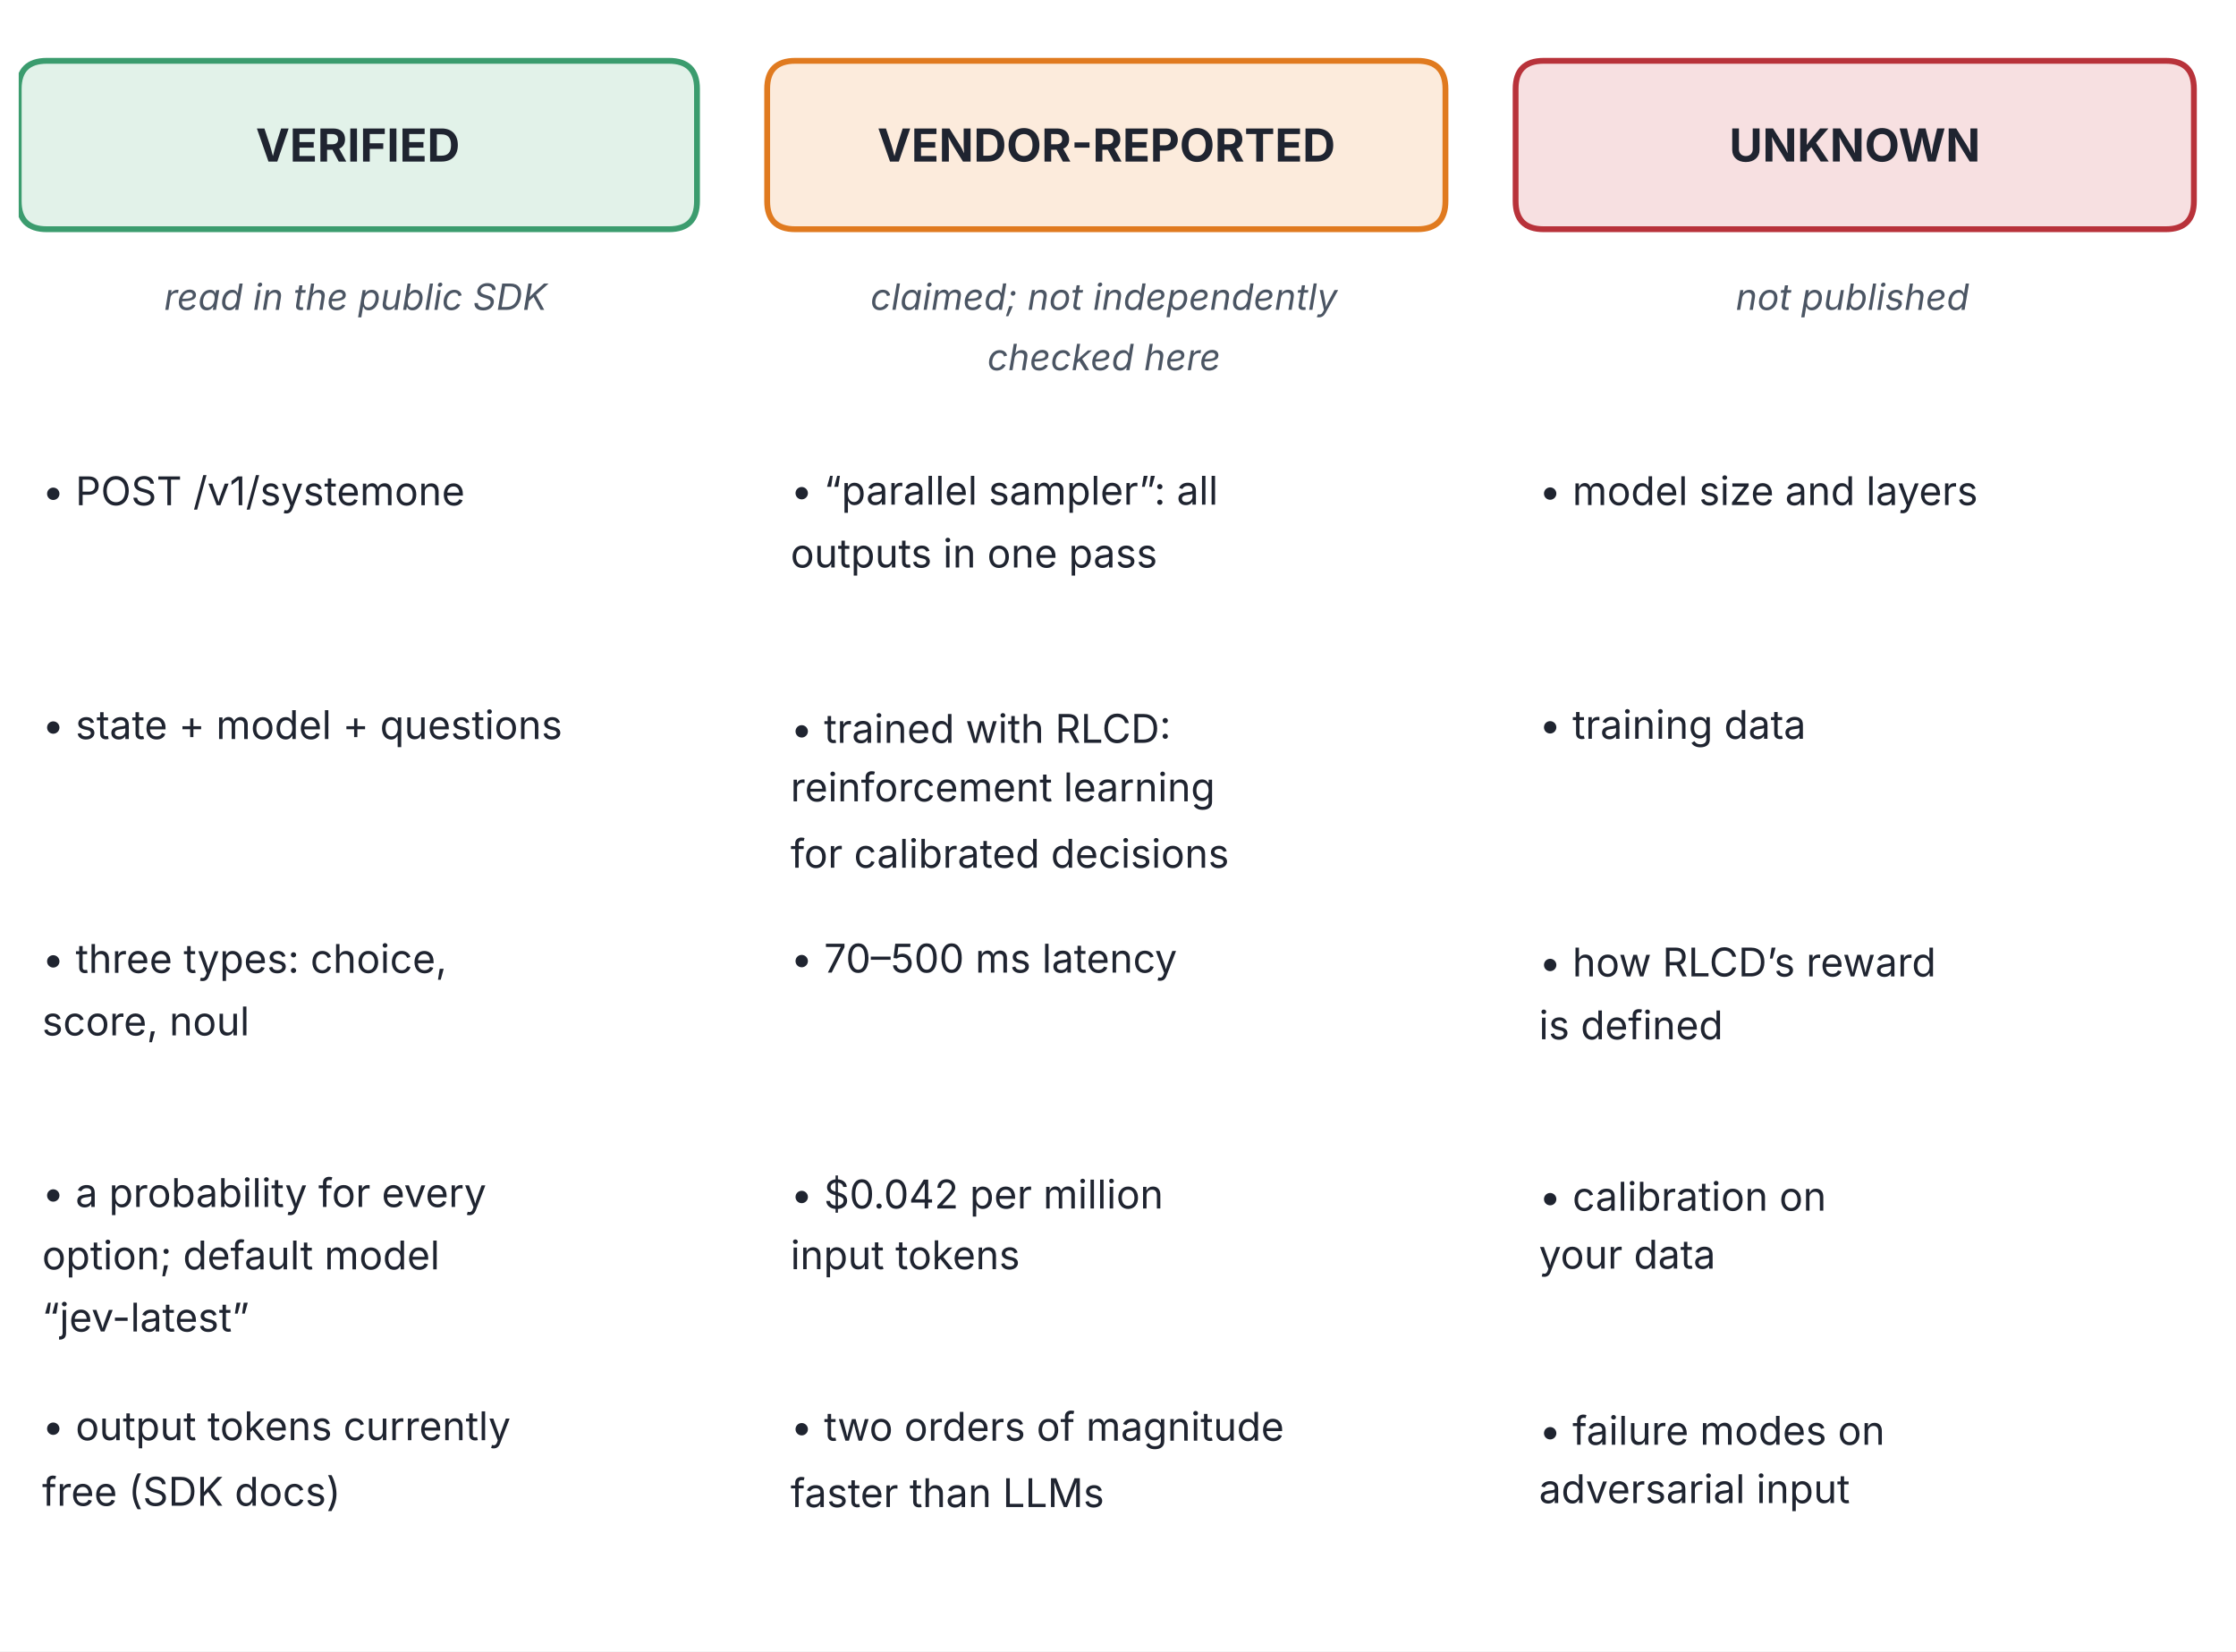
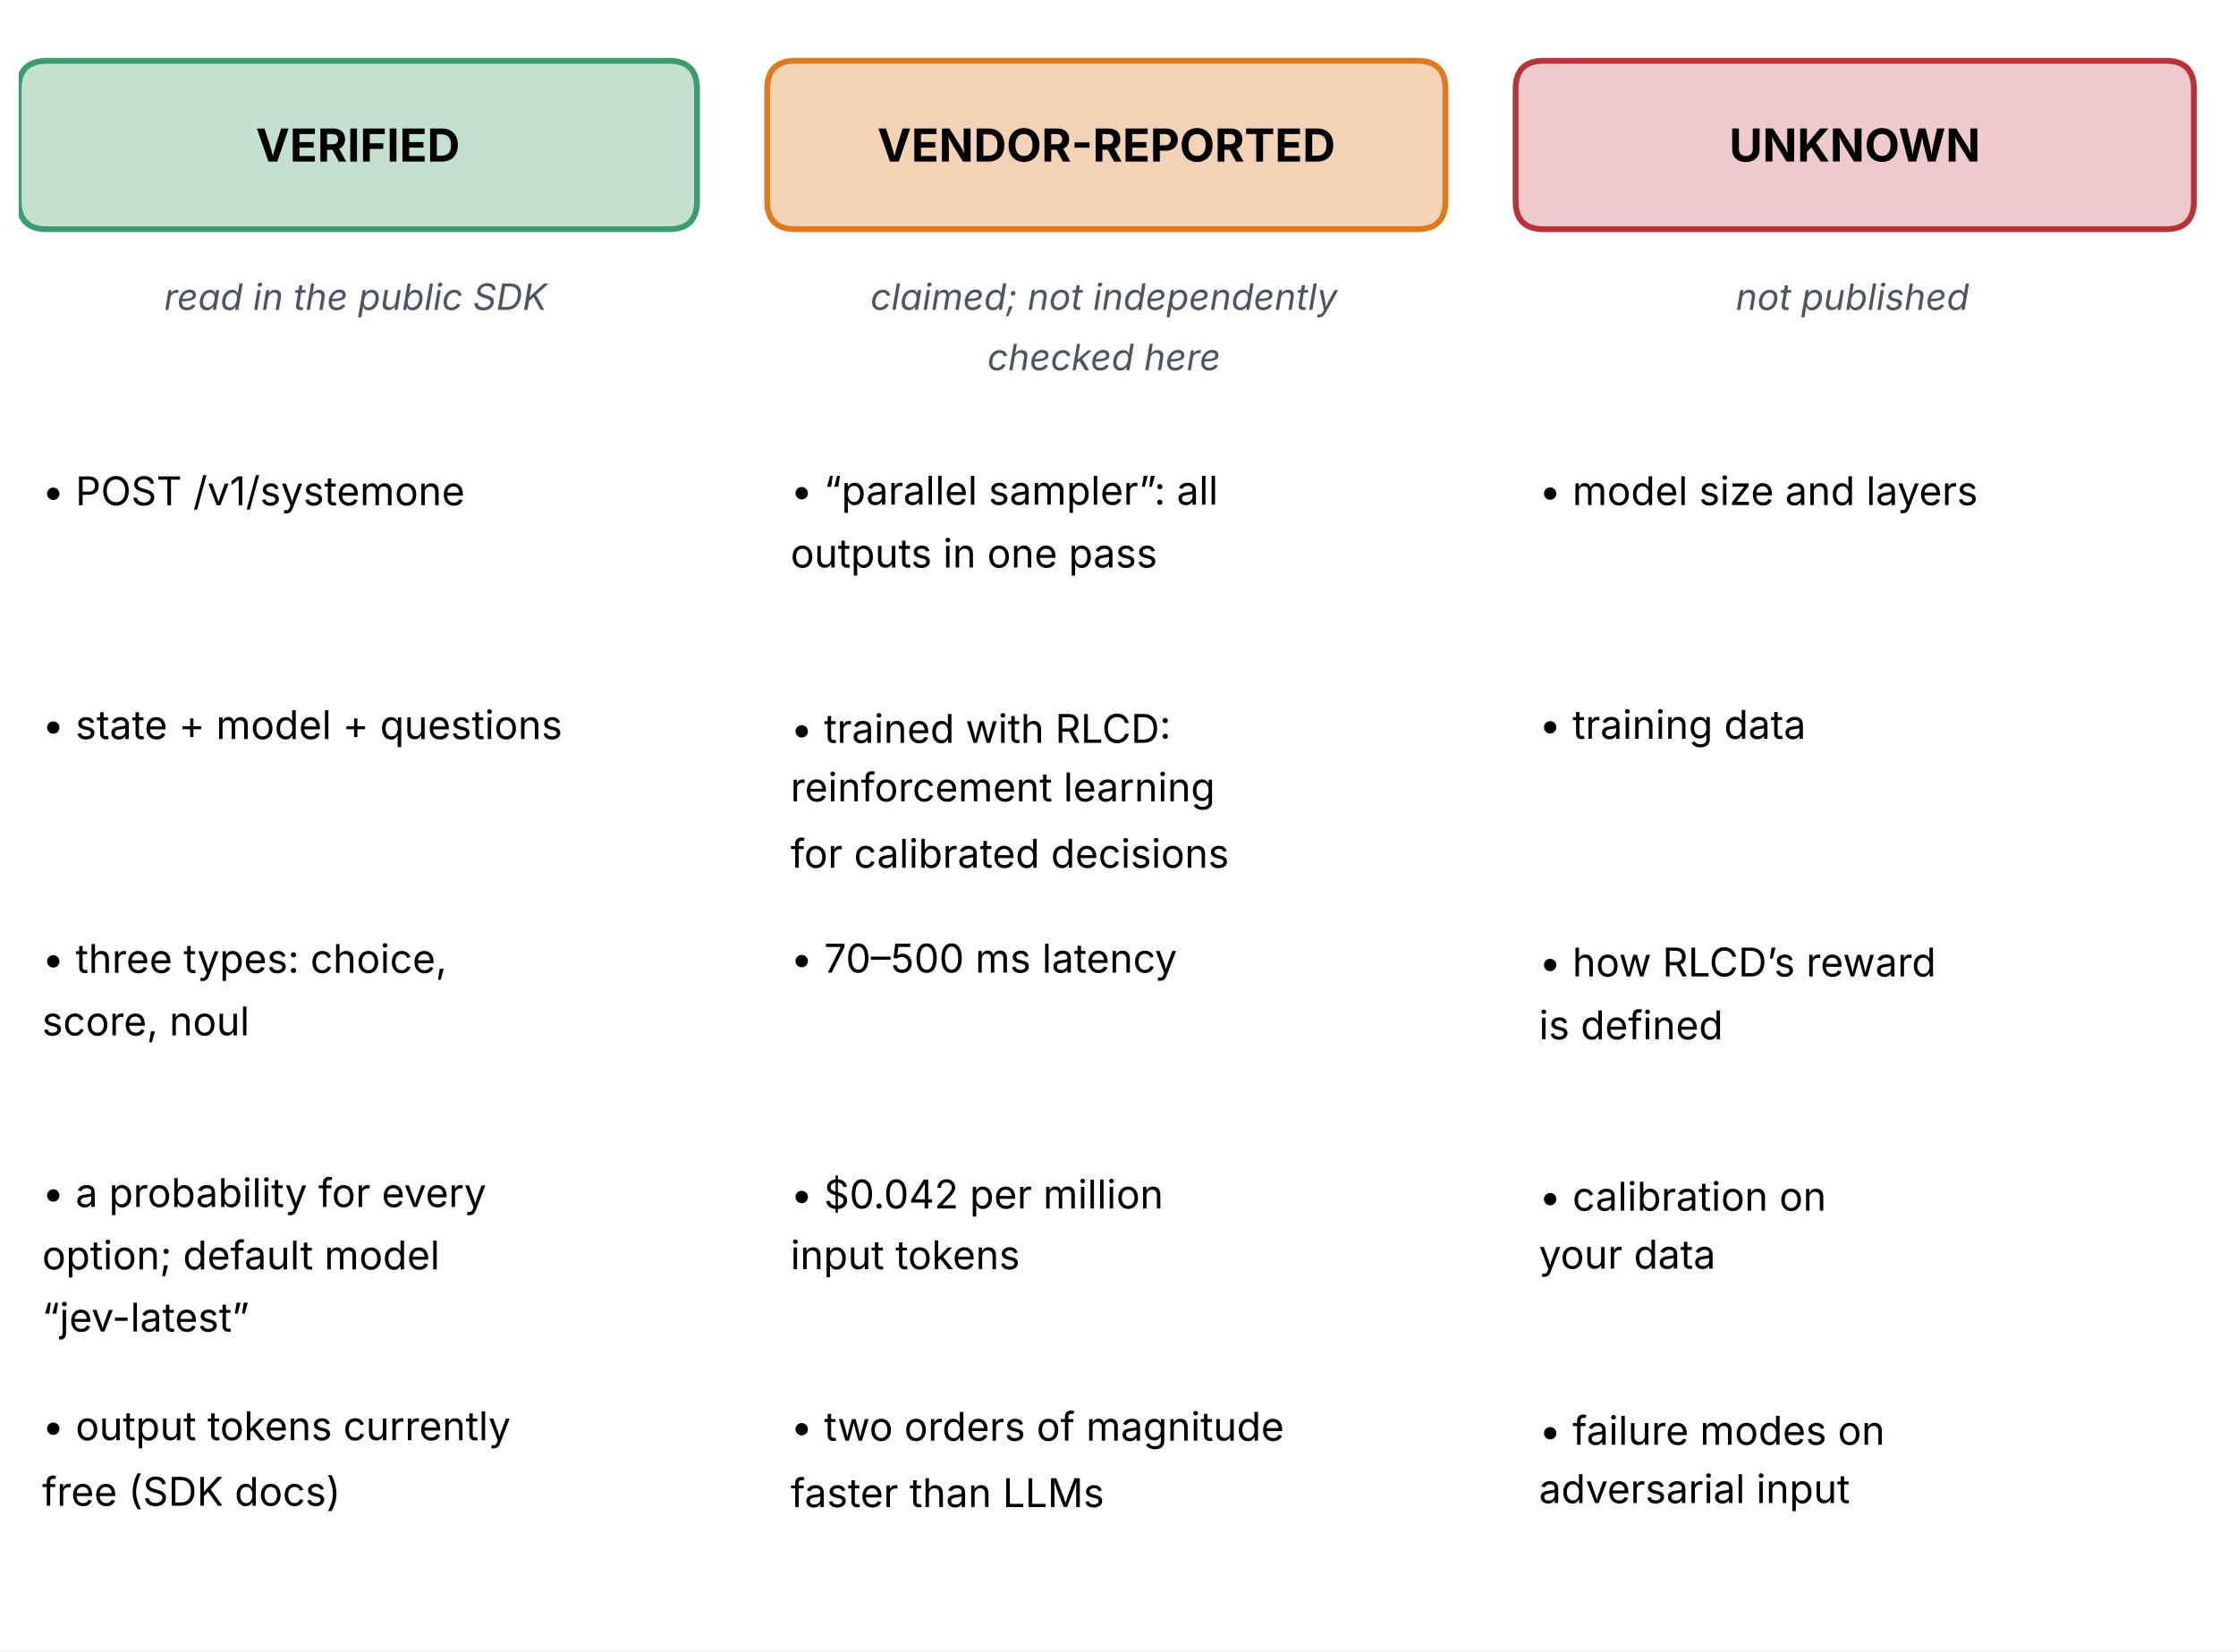
<svg xmlns="http://www.w3.org/2000/svg" width="344.16pt" height="254.16pt" viewBox="0 0 344.16 254.16" version="1.1">
  <defs>
    <style type="text/css">*{stroke-linejoin: round; stroke-linecap: butt}</style>
  </defs>
  <g id="figure_1">
    <g id="patch_1">
      <path d="M 0 254.16  L 344.16 254.16  L 344.16 0  L 0 0  z " style="fill: #ffffff" />
    </g>
    <g id="axes_1">
      <g id="patch_2">
-         <path d="M 7.2 35.28  L 102.96 35.28  Q 107.28 35.28 107.28 30.96  L 107.28 13.68  Q 107.28 9.36 102.96 9.36  L 7.2 9.36  Q 2.88 9.36 2.88 13.68  L 2.88 30.96  Q 2.88 35.28 7.2 35.28  z " clip-path="url(#p22c44294fd)" style="fill: #e2f2e9; stroke: #3b9c6e; stroke-width: 0.9; stroke-linejoin: miter" />
+         <path d="M 7.2 35.28  L 102.96 35.28  Q 107.28 35.28 107.28 30.96  L 107.28 13.68  Q 107.28 9.36 102.96 9.36  L 7.2 9.36  Q 2.88 9.36 2.88 13.68  L 2.88 30.96  Q 2.88 35.28 7.2 35.28  z " clip-path="url(#p3f09f31387)" style="fill: #c4e1d0; stroke: #3b9c6e; stroke-width: 0.9; stroke-linejoin: miter" />
      </g>
      <g id="patch_3">
-         <path d="M 122.4 35.28  L 218.16 35.28  Q 222.48 35.28 222.48 30.96  L 222.48 13.68  Q 222.48 9.36 218.16 9.36  L 122.4 9.36  Q 118.08 9.36 118.08 13.68  L 118.08 30.96  Q 118.08 35.28 122.4 35.28  z " clip-path="url(#p22c44294fd)" style="fill: #fcebdc; stroke: #e07a1f; stroke-width: 0.9; stroke-linejoin: miter" />
+         <path d="M 122.4 35.28  L 218.16 35.28  Q 222.48 35.28 222.48 30.96  L 222.48 13.68  Q 222.48 9.36 218.16 9.36  L 122.4 9.36  Q 118.08 9.36 118.08 13.68  L 118.08 30.96  Q 118.08 35.28 122.4 35.28  z " clip-path="url(#p3f09f31387)" style="fill: #f3d2b6; stroke: #e07a1f; stroke-width: 0.9; stroke-linejoin: miter" />
      </g>
      <g id="patch_4">
-         <path d="M 237.6 35.28  L 333.36 35.28  Q 337.68 35.28 337.68 30.96  L 337.68 13.68  Q 337.68 9.36 333.36 9.36  L 237.6 9.36  Q 233.28 9.36 233.28 13.68  L 233.28 30.96  Q 233.28 35.28 237.6 35.28  z " clip-path="url(#p22c44294fd)" style="fill: #f7e0e1; stroke: #b8323a; stroke-width: 0.9; stroke-linejoin: miter" />
+         <path d="M 237.6 35.28  L 333.36 35.28  Q 337.68 35.28 337.68 30.96  L 337.68 13.68  Q 337.68 9.36 333.36 9.36  L 237.6 9.36  Q 233.28 9.36 233.28 13.68  L 233.28 30.96  Q 233.28 35.28 237.6 35.28  z " clip-path="url(#p3f09f31387)" style="fill: #f0caca; stroke: #b8323a; stroke-width: 0.9; stroke-linejoin: miter" />
      </g>
      <g id="text_1">
-         <text style="font-weight: 700; font-size: 7px; font-family: 'Inter'; text-anchor: middle; fill: #1f2430" x="55.08" y="24.866" transform="rotate(-0 55.08 24.86625)">VERIFIED</text>
+         <text style="font-weight: 700; font-size: 7px; font-family: 'Inter'; text-anchor: middle" x="55.08" y="24.866" transform="rotate(-0 55.08 24.86625)">VERIFIED</text>
      </g>
      <g id="text_2">
        <text style="font-style: italic; font-size: 5.6px; font-family: 'Inter'; text-anchor: middle; fill: #4b5563" x="54.72" y="47.697" transform="rotate(-0 54.72 47.69682)">read in the public SDK</text>
      </g>
      <g id="text_3">
-         <text style="font-size: 6.1px; font-family: 'Inter'; text-anchor: start; fill: #1f2430" x="6.48" y="77.766" transform="rotate(-0 6.48 77.76643)">• POST /v1/systemone</text>
+         <text style="font-size: 6.1px; font-family: 'Inter'; text-anchor: start" x="6.48" y="77.766" transform="rotate(-0 6.48 77.76643)">• POST /v1/systemone</text>
      </g>
      <g id="text_4">
-         <text style="font-size: 6.1px; font-family: 'Inter'; text-anchor: start; fill: #1f2430" x="6.48" y="113.747" transform="rotate(-0 6.48 113.7469)">• state + model + questions</text>
+         <text style="font-size: 6.1px; font-family: 'Inter'; text-anchor: start" x="6.48" y="113.747" transform="rotate(-0 6.48 113.7469)">• state + model + questions</text>
      </g>
      <g id="text_5">
-         <text style="font-size: 6.1px; font-family: 'Inter'; fill: #1f2430" transform="translate(6.48 149.735)">• three types: choice,</text>
-         <text style="font-size: 6.1px; font-family: 'Inter'; fill: #1f2430" transform="translate(6.48 159.3567)">score, noul</text>
+         <text style="font-size: 6.1px; font-family: 'Inter'" transform="translate(6.48 149.735)">• three types: choice,</text>
+         <text style="font-size: 6.1px; font-family: 'Inter'" transform="translate(6.48 159.3567)">score, noul</text>
      </g>
      <g id="text_6">
-         <text style="font-size: 6.1px; font-family: 'Inter'; fill: #1f2430" transform="translate(6.48 185.7664)">• a probability for every</text>
-         <text style="font-size: 6.1px; font-family: 'Inter'; fill: #1f2430" transform="translate(6.48 195.3733)">option; default model</text>
-         <text style="font-size: 6.1px; font-family: 'Inter'; fill: #1f2430" transform="translate(6.48 204.9369)">“jev-latest”</text>
+         <text style="font-size: 6.1px; font-family: 'Inter'" transform="translate(6.48 185.7664)">• a probability for every</text>
+         <text style="font-size: 6.1px; font-family: 'Inter'" transform="translate(6.48 195.3733)">option; default model</text>
+         <text style="font-size: 6.1px; font-family: 'Inter'" transform="translate(6.48 204.9369)">“jev-latest”</text>
      </g>
      <g id="text_7">
-         <text style="font-size: 6.1px; font-family: 'Inter'; fill: #1f2430" transform="translate(6.48 221.6621)">• output tokens currently</text>
-         <text style="font-size: 6.1px; font-family: 'Inter'; fill: #1f2430" transform="translate(6.48 231.7517)">free (SDK docs)</text>
+         <text style="font-size: 6.1px; font-family: 'Inter'" transform="translate(6.48 221.6621)">• output tokens currently</text>
+         <text style="font-size: 6.1px; font-family: 'Inter'" transform="translate(6.48 231.7517)">free (SDK docs)</text>
      </g>
      <g id="text_8">
-         <text style="font-weight: 700; font-size: 7px; font-family: 'Inter'; text-anchor: middle; fill: #1f2430" x="170.28" y="24.866" transform="rotate(-0 170.28 24.86625)">VENDOR-REPORTED</text>
+         <text style="font-weight: 700; font-size: 7px; font-family: 'Inter'; text-anchor: middle" x="170.28" y="24.866" transform="rotate(-0 170.28 24.86625)">VENDOR-REPORTED</text>
      </g>
      <g id="text_9">
        <text style="font-style: italic; font-size: 5.6px; font-family: 'Inter'; fill: #4b5563" transform="translate(133.9781 47.68588)">claimed; not independently</text>
        <text style="font-style: italic; font-size: 5.6px; font-family: 'Inter'; fill: #4b5563" transform="translate(151.9724 56.97696)">checked here</text>
      </g>
      <g id="text_10">
-         <text style="font-size: 6.1px; font-family: 'Inter'; fill: #1f2430" transform="translate(121.68 77.67398)">• “parallel sampler”: all</text>
-         <text style="font-size: 6.1px; font-family: 'Inter'; fill: #1f2430" transform="translate(121.68 87.34188)">outputs in one pass</text>
+         <text style="font-size: 6.1px; font-family: 'Inter'" transform="translate(121.68 77.67398)">• “parallel sampler”: all</text>
+         <text style="font-size: 6.1px; font-family: 'Inter'" transform="translate(121.68 87.34188)">outputs in one pass</text>
      </g>
      <g id="text_11">
-         <text style="font-size: 6.1px; font-family: 'Inter'; fill: #1f2430" transform="translate(121.68 114.3307)">• trained with RLCD:</text>
-         <text style="font-size: 6.1px; font-family: 'Inter'; fill: #1f2430" transform="translate(121.68 123.3376)">reinforcement learning</text>
-         <text style="font-size: 6.1px; font-family: 'Inter'; fill: #1f2430" transform="translate(121.68 133.5521)">for calibrated decisions</text>
+         <text style="font-size: 6.1px; font-family: 'Inter'" transform="translate(121.68 114.3307)">• trained with RLCD:</text>
+         <text style="font-size: 6.1px; font-family: 'Inter'" transform="translate(121.68 123.3376)">reinforcement learning</text>
+         <text style="font-size: 6.1px; font-family: 'Inter'" transform="translate(121.68 133.5521)">for calibrated decisions</text>
      </g>
      <g id="text_12">
-         <text style="font-size: 6.1px; font-family: 'Inter'; text-anchor: start; fill: #1f2430" x="121.68" y="149.692" transform="rotate(-0 121.68 149.6921)">• 70–500 ms latency</text>
+         <text style="font-size: 6.1px; font-family: 'Inter'; text-anchor: start" x="121.68" y="149.692" transform="rotate(-0 121.68 149.6921)">• 70–500 ms latency</text>
      </g>
      <g id="text_13">
-         <text style="font-size: 6.1px; font-family: 'Inter'; fill: #1f2430" transform="translate(121.68 185.999)">• $0.042 per million</text>
-         <text style="font-size: 6.1px; font-family: 'Inter'; fill: #1f2430" transform="translate(121.68 195.3419)">input tokens</text>
+         <text style="font-size: 6.1px; font-family: 'Inter'" transform="translate(121.68 185.999)">• $0.042 per million</text>
+         <text style="font-size: 6.1px; font-family: 'Inter'" transform="translate(121.68 195.3419)">input tokens</text>
      </g>
      <g id="text_14">
-         <text style="font-size: 6.1px; font-family: 'Inter'; fill: #1f2430" transform="translate(121.68 221.7426)">• two orders of magnitude</text>
-         <text style="font-size: 6.1px; font-family: 'Inter'; fill: #1f2430" transform="translate(121.68 231.9571)">faster than LLMs</text>
+         <text style="font-size: 6.1px; font-family: 'Inter'" transform="translate(121.68 221.7426)">• two orders of magnitude</text>
+         <text style="font-size: 6.1px; font-family: 'Inter'" transform="translate(121.68 231.9571)">faster than LLMs</text>
      </g>
      <g id="text_15">
-         <text style="font-weight: 700; font-size: 7px; font-family: 'Inter'; text-anchor: middle; fill: #1f2430" x="285.48" y="24.865" transform="rotate(-0 285.48 24.86461)">UNKNOWN</text>
+         <text style="font-weight: 700; font-size: 7px; font-family: 'Inter'; text-anchor: middle" x="285.48" y="24.865" transform="rotate(-0 285.48 24.86461)">UNKNOWN</text>
      </g>
      <g id="text_16">
        <text style="font-style: italic; font-size: 5.6px; font-family: 'Inter'; text-anchor: middle; fill: #4b5563" x="285.12" y="47.697" transform="rotate(-0 285.12 47.69682)">not published</text>
      </g>
      <g id="text_17">
-         <text style="font-size: 6.1px; font-family: 'Inter'; text-anchor: start; fill: #1f2430" x="236.88" y="77.735" transform="rotate(-0 236.88 77.73498)">• model size and layers</text>
+         <text style="font-size: 6.1px; font-family: 'Inter'; text-anchor: start" x="236.88" y="77.735" transform="rotate(-0 236.88 77.73498)">• model size and layers</text>
      </g>
      <g id="text_18">
-         <text style="font-size: 6.1px; font-family: 'Inter'; text-anchor: start; fill: #1f2430" x="236.88" y="113.711" transform="rotate(-0 236.88 113.7112)">• training data</text>
+         <text style="font-size: 6.1px; font-family: 'Inter'; text-anchor: start" x="236.88" y="113.711" transform="rotate(-0 236.88 113.7112)">• training data</text>
      </g>
      <g id="text_19">
-         <text style="font-size: 6.1px; font-family: 'Inter'; fill: #1f2430" transform="translate(236.88 150.2878)">• how RLCD’s reward</text>
-         <text style="font-size: 6.1px; font-family: 'Inter'; fill: #1f2430" transform="translate(236.88 159.96)">is defined</text>
+         <text style="font-size: 6.1px; font-family: 'Inter'" transform="translate(236.88 150.2878)">• how RLCD’s reward</text>
+         <text style="font-size: 6.1px; font-family: 'Inter'" transform="translate(236.88 159.96)">is defined</text>
      </g>
      <g id="text_20">
-         <text style="font-size: 6.1px; font-family: 'Inter'; fill: #1f2430" transform="translate(236.88 186.3307)">• calibration on</text>
-         <text style="font-size: 6.1px; font-family: 'Inter'; fill: #1f2430" transform="translate(236.88 195.2571)">your data</text>
+         <text style="font-size: 6.1px; font-family: 'Inter'" transform="translate(236.88 186.3307)">• calibration on</text>
+         <text style="font-size: 6.1px; font-family: 'Inter'" transform="translate(236.88 195.2571)">your data</text>
      </g>
      <g id="text_21">
-         <text style="font-size: 6.1px; font-family: 'Inter'; fill: #1f2430" transform="translate(236.88 222.3621)">• failure modes on</text>
-         <text style="font-size: 6.1px; font-family: 'Inter'; fill: #1f2430" transform="translate(236.88 231.3419)">adversarial input</text>
+         <text style="font-size: 6.1px; font-family: 'Inter'" transform="translate(236.88 222.3621)">• failure modes on</text>
+         <text style="font-size: 6.1px; font-family: 'Inter'" transform="translate(236.88 231.3419)">adversarial input</text>
      </g>
    </g>
  </g>
  <defs>
-     <clipPath id="p22c44294fd">
+     <clipPath id="p3f09f31387">
      <rect x="2.88" y="2.88" width="338.4" height="248.4" />
    </clipPath>
  </defs>
</svg>
